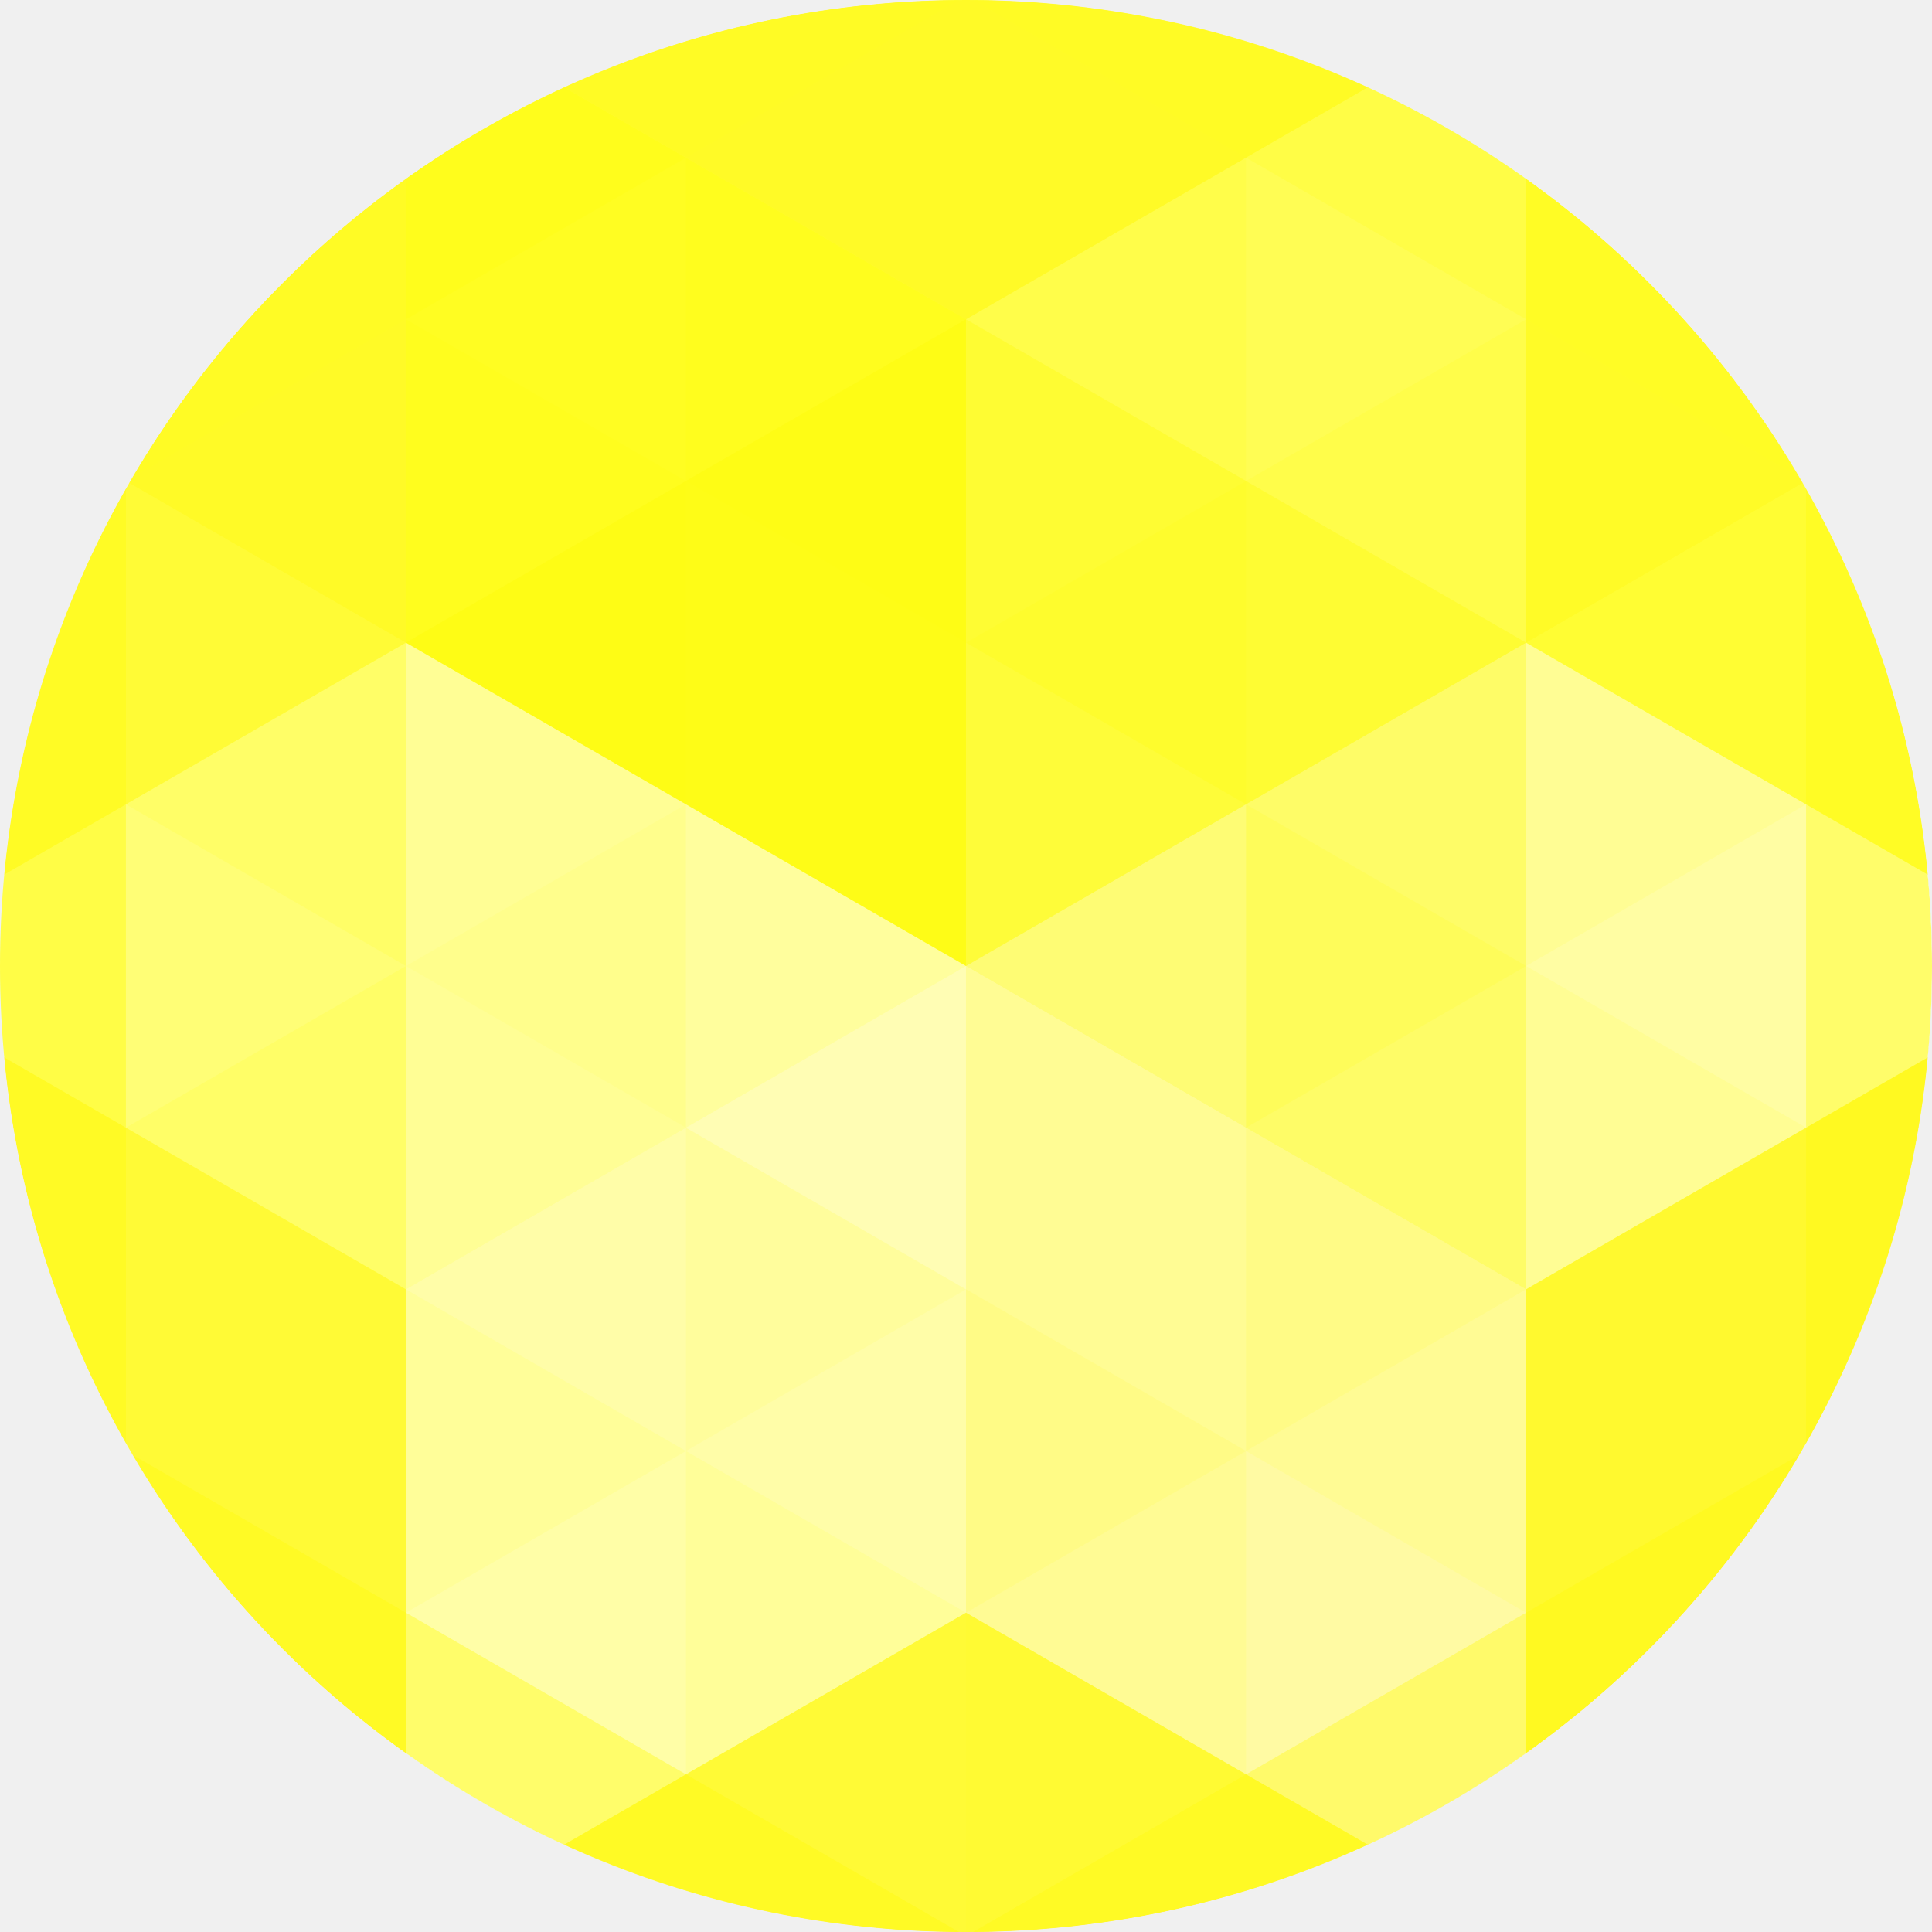
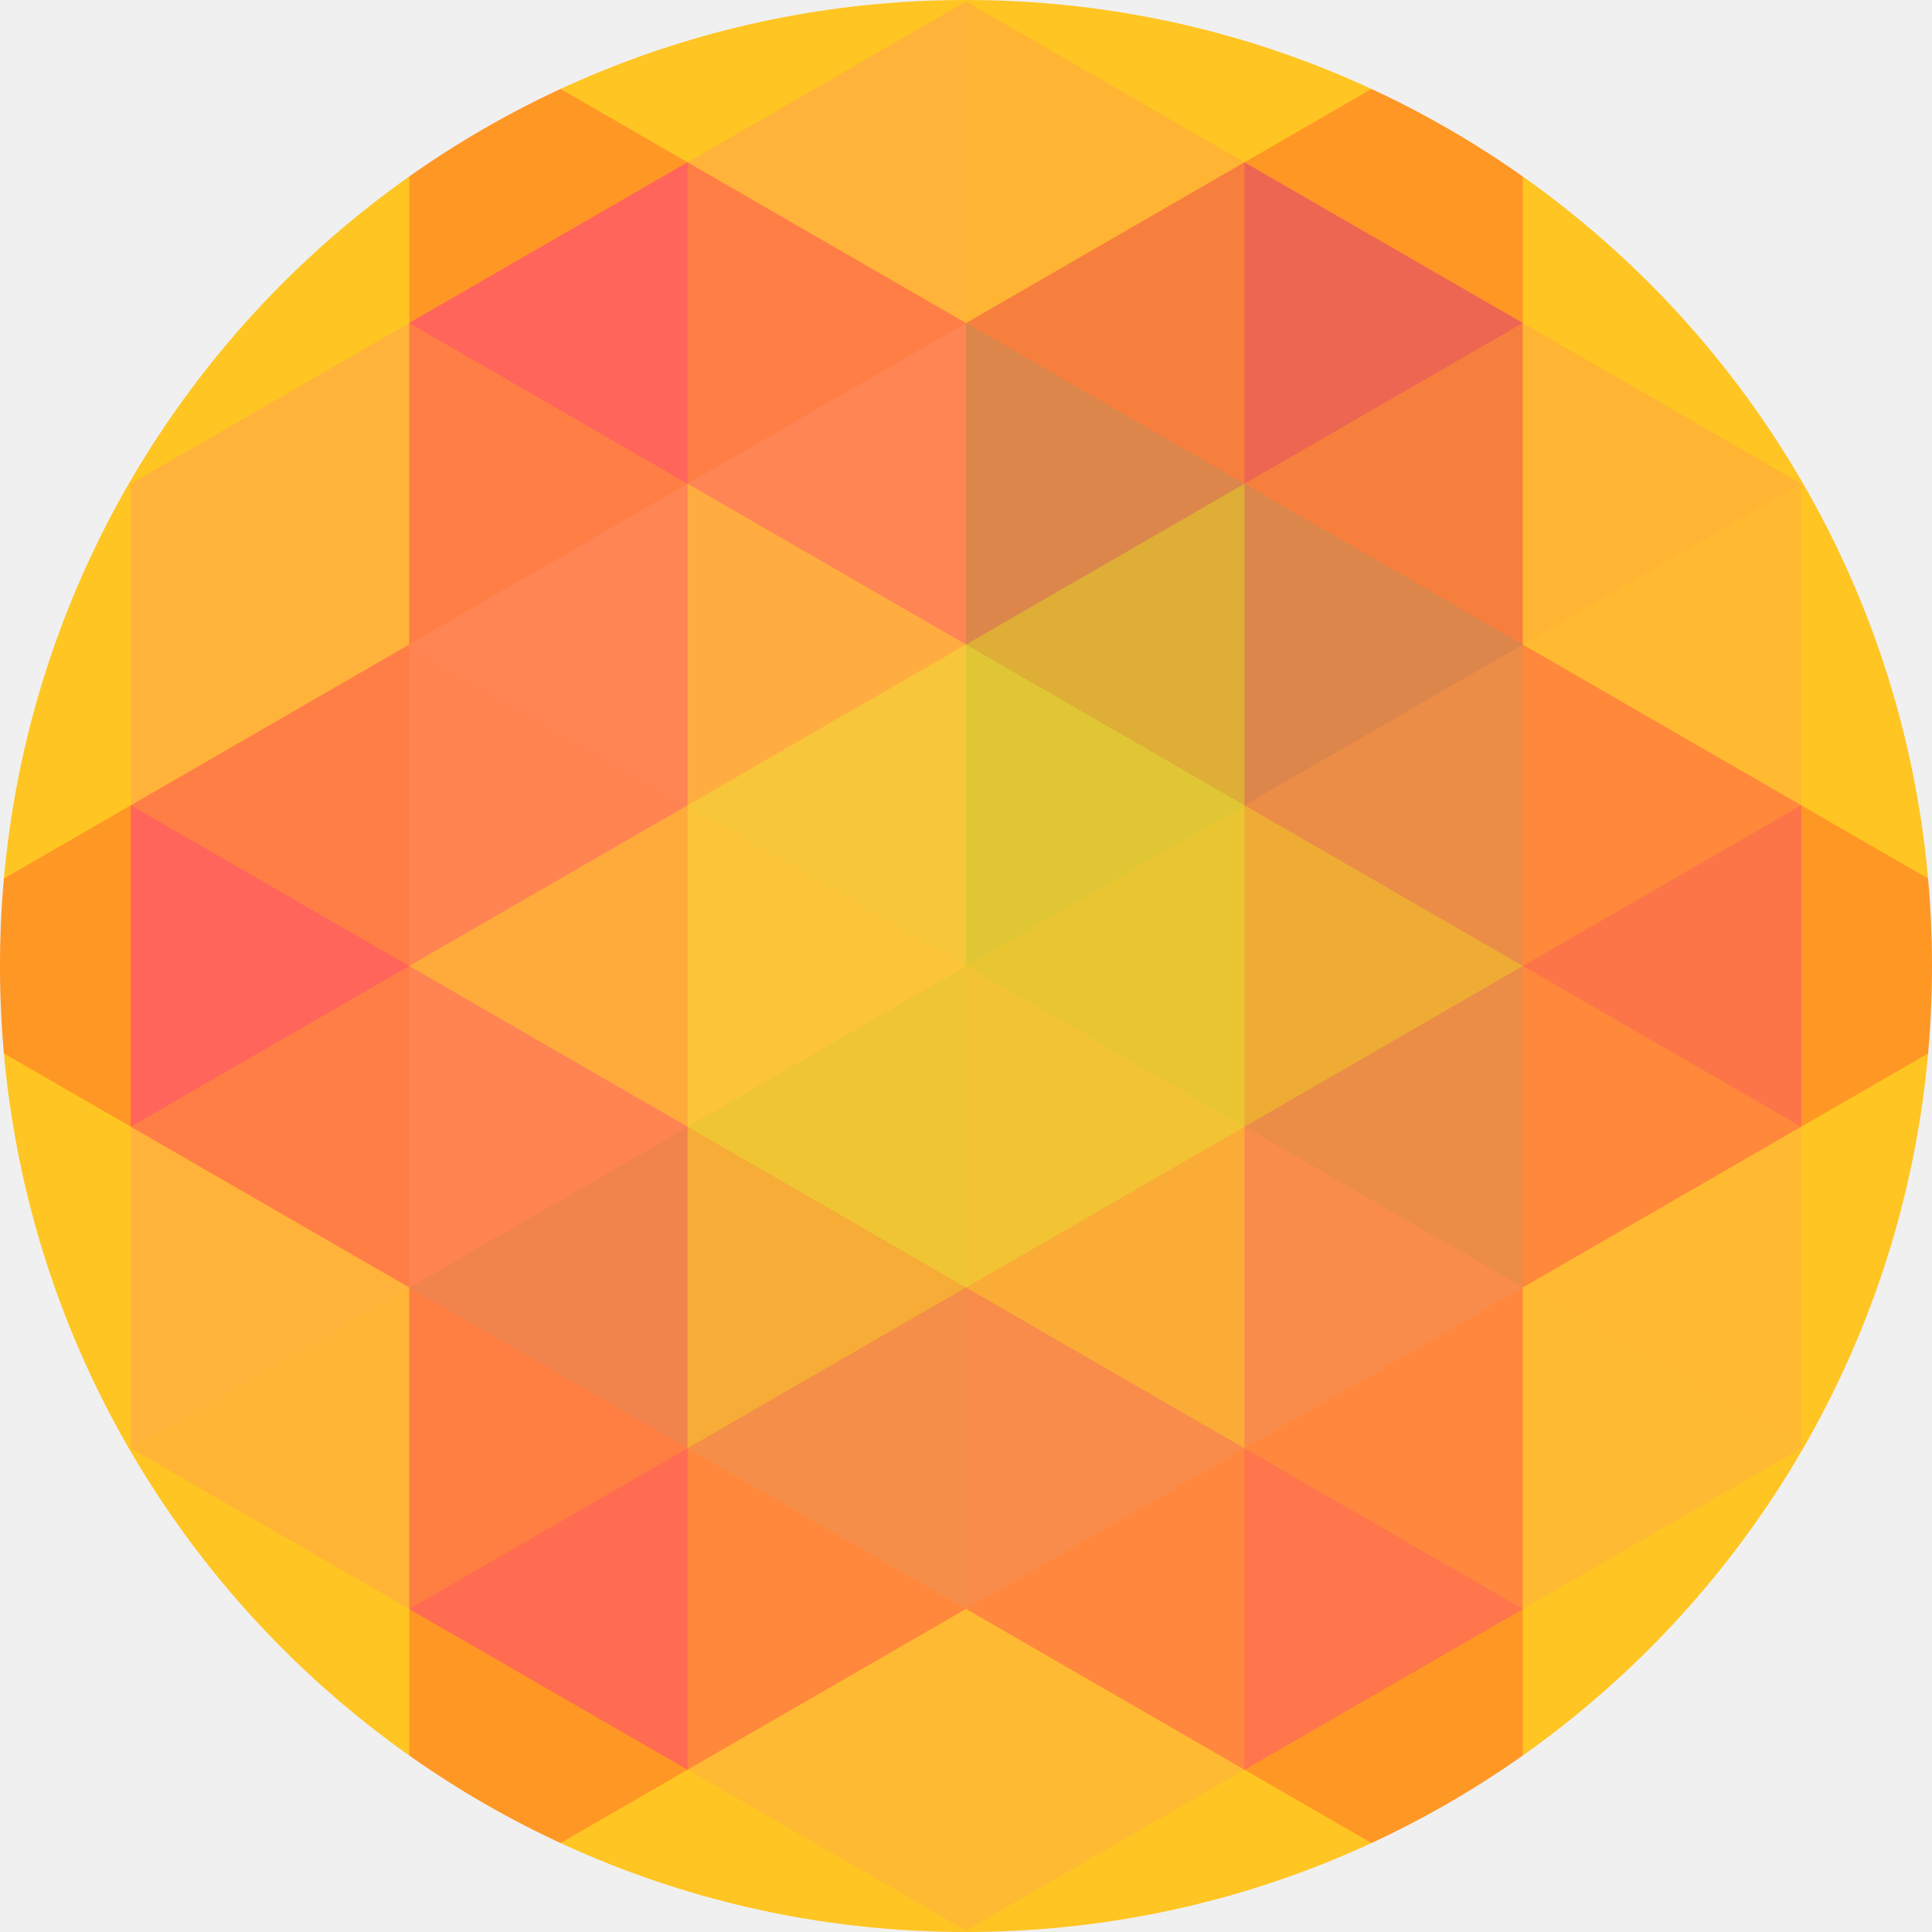
- <svg xmlns="http://www.w3.org/2000/svg" id="svg8" version="1.1" viewBox="0 0 120 120" height="120mm" width="120mm">
+ <svg xmlns="http://www.w3.org/2000/svg" width="120mm" height="120mm" viewBox="0 0 120 120" version="1.1" id="svg8">
  <defs id="defs2">
-     <clipPath id="clipPath992" clipPathUnits="userSpaceOnUse">
-       <circle r="89.625" cy="-111.116" cx="297.877" id="circle994" style="opacity:0.84;fill:none;fill-opacity:0.305;stroke:#ffffff;stroke-width:0.099;stroke-miterlimit:10.433;stroke-opacity:1;stop-color:#000000" />
+     <clipPath clipPathUnits="userSpaceOnUse" id="clipPath992">
+       <circle style="opacity:0.84;fill:none;fill-opacity:0.305;stroke:#ffffff;stroke-width:0.099;stroke-miterlimit:10.433;stroke-opacity:1;stop-color:#000000" id="circle994" cx="297.877" cy="-111.116" r="89.625" />
    </clipPath>
+     <clipPath id="clipPath1988" clipPathUnits="userSpaceOnUse">
+       <circle transform="scale(-1)" cy="-123.803" cx="-104.799" id="circle1990" style="opacity:1;fill:none;fill-opacity:1;stroke:#000000;stroke-width:0.097;stroke-miterlimit:10.433;stroke-opacity:1;stop-color:#000000" r="60.349" />
+     </clipPath>
+     <filter id="filter2110" style="color-interpolation-filters:sRGB">
+       <feColorMatrix id="feColorMatrix2106" result="color1" values="342" type="hueRotate" />
+       <feColorMatrix id="feColorMatrix2108" result="color2" values="1" type="saturate" />
+     </filter>
  </defs>
-   <g transform="translate(-44.79902,-63.80281)" id="layer1">
-     <circle r="60" cy="123.803" cx="104.799" id="path1204" style="opacity:1;fill:#fffb47;fill-opacity:1;stroke:none;stroke-width:0.101;stroke-miterlimit:10.433;stroke-opacity:1;stop-color:#000000" />
-     <g transform="matrix(0.3347295,0.5797685,-0.5797685,0.3347295,-59.33103,-11.70313)" clip-path="url(#clipPath992)" id="g988">
-       <path style="mix-blend-mode:overlay;fill:#fffdfd;fill-opacity:0.23;stroke:none;stroke-width:0.265px;stroke-linecap:butt;stroke-linejoin:miter;stroke-opacity:1" d="m 297.877,-201.116 77.942,45 v 90 l -77.942,-45 z" id="path853" />
-       <path style="mix-blend-mode:overlay;fill:#2c8af7;fill-opacity:0.3;stroke:none;stroke-width:0.265px;stroke-linecap:butt;stroke-linejoin:miter;stroke-opacity:1" d="m 245.916,-111.116 51.962,-30 51.962,30 -51.962,30 z" id="path837" />
-       <path style="mix-blend-mode:overlay;fill:#08da7c;fill-opacity:0.694;stroke:none;stroke-width:0.265px;stroke-linecap:butt;stroke-linejoin:miter;stroke-opacity:1" d="m 297.877,-111.116 v -60 l -51.962,-30 v 60 z" id="path839" />
-       <path style="mix-blend-mode:overlay;fill:#08d0da;fill-opacity:0.694;stroke:none;stroke-width:0.265px;stroke-linecap:butt;stroke-linejoin:miter;stroke-opacity:1" d="m 297.877,-111.116 v -60 l 51.962,-30 v 60 z" id="path841" />
-       <path style="mix-blend-mode:overlay;fill:#0866da;fill-opacity:0.695;stroke:none;stroke-width:0.265px;stroke-linecap:butt;stroke-linejoin:miter;stroke-opacity:1" d="m 297.877,-111.116 51.962,30 51.962,-30 -51.962,-30 z" id="path843" />
-       <path style="mix-blend-mode:overlay;fill:#08d0da;fill-opacity:0.694;stroke:none;stroke-width:0.265px;stroke-linecap:butt;stroke-linejoin:miter;stroke-opacity:1" d="m 297.877,-111.116 v 60 l 51.962,30 v -60 z" id="path845" />
-       <path style="mix-blend-mode:overlay;fill:#08da7c;fill-opacity:0.694;stroke:none;stroke-width:0.265px;stroke-linecap:butt;stroke-linejoin:miter;stroke-opacity:1" d="m 297.877,-111.116 -51.962,30 v 60 l 51.962,-30 z" id="path847" />
-       <path style="mix-blend-mode:overlay;fill:#08da12;fill-opacity:0.694;stroke:none;stroke-width:0.265px;stroke-linecap:butt;stroke-linejoin:miter;stroke-opacity:1" d="m 297.877,-111.116 -51.962,-30 -51.962,30 51.962,30 z" id="path849" />
-       <path style="mix-blend-mode:overlay;fill:#e2e2e2;fill-opacity:0.372;stroke:none;stroke-width:0.265px;stroke-linecap:butt;stroke-linejoin:miter;stroke-opacity:1" d="m 219.935,-66.116 77.942,45 77.942,-45 -77.942,-45 z" id="path855" />
-       <path style="mix-blend-mode:overlay;fill:#ffa100;fill-opacity:0.481;stroke:none;stroke-width:0.265px;stroke-linecap:butt;stroke-linejoin:miter;stroke-opacity:1" d="m 193.954,-171.116 v 60 l 51.962,-30 v -60 z" id="path860" />
-       <path style="mix-blend-mode:overlay;fill:#ffcc00;fill-opacity:0.481;stroke:none;stroke-width:0.265px;stroke-linecap:butt;stroke-linejoin:miter;stroke-opacity:1" d="m 245.916,-201.116 51.962,-30 51.962,30 -51.962,30 z" id="path862" />
-       <path style="mix-blend-mode:overlay;fill:#ff0008;fill-opacity:0.562;stroke:none;stroke-width:0.265px;stroke-linecap:butt;stroke-linejoin:miter;stroke-opacity:1" d="m 349.839,-201.116 51.962,30 v 60 l -51.962,-30 z" id="path864" />
-       <path style="mix-blend-mode:overlay;fill:#ff2200;fill-opacity:0.481;stroke:none;stroke-width:0.265px;stroke-linecap:butt;stroke-linejoin:miter;stroke-opacity:1" d="m 401.8,-111.116 c 0,0 0,60 0,60 l -51.962,30 v -60 z" id="path866" />
-       <path style="mix-blend-mode:overlay;fill:#ff4d00;fill-opacity:0.481;stroke:none;stroke-width:0.265px;stroke-linecap:butt;stroke-linejoin:miter;stroke-opacity:1" d="M 349.839,-21.116 297.877,8.884 245.916,-21.116 297.877,-51.116 Z" id="path868" />
-       <path style="mix-blend-mode:overlay;fill:#ff7700;fill-opacity:0.481;stroke:none;stroke-width:0.265px;stroke-linecap:butt;stroke-linejoin:miter;stroke-opacity:1" d="m 193.954,-111.116 51.962,30 v 60 L 193.954,-51.116 Z" id="path870" />
-       <path style="mix-blend-mode:overlay;fill:#202020;fill-opacity:0.105;stroke:none;stroke-width:0.265px;stroke-linecap:butt;stroke-linejoin:miter;stroke-opacity:1" d="m 219.935,-156.116 v 90 l 77.942,-45 v -90 z" id="path851" />
-       <path style="mix-blend-mode:overlay;fill:#fd00cc;fill-opacity:0.23;stroke:none;stroke-width:0.265px;stroke-linecap:butt;stroke-linejoin:miter;stroke-opacity:1" d="m 297.877,-201.116 -51.962,30 51.962,30 51.962,-30 z" id="path872" />
-       <path style="mix-blend-mode:overlay;fill:#fd00cc;fill-opacity:0.23;stroke:none;stroke-width:0.265px;stroke-linecap:butt;stroke-linejoin:miter;stroke-opacity:1" d="m 375.82,-156.116 v 60 L 323.858,-126.116 v -60 z" id="path874" />
-       <path style="mix-blend-mode:overlay;fill:#fd00cc;fill-opacity:0.23;stroke:none;stroke-width:0.265px;stroke-linecap:butt;stroke-linejoin:miter;stroke-opacity:1" d="m 375.82,-126.116 v 60 L 323.858,-36.116 v -60 z" id="path876" />
-       <path style="mix-blend-mode:overlay;fill:#fd00cc;fill-opacity:0.23;stroke:none;stroke-width:0.265px;stroke-linecap:butt;stroke-linejoin:miter;stroke-opacity:1" d="m 297.877,-21.116 51.962,-30 -51.962,-30 -51.962,30 z" id="path878" />
-       <path style="mix-blend-mode:overlay;fill:#fd00cc;fill-opacity:0.23;stroke:none;stroke-width:0.265px;stroke-linecap:butt;stroke-linejoin:miter;stroke-opacity:1" d="m 219.935,-66.116 51.962,30 v -60 l -51.962,-30 z" id="path880" />
-       <path style="mix-blend-mode:overlay;fill:#fd00cc;fill-opacity:0.23;stroke:none;stroke-width:0.265px;stroke-linecap:butt;stroke-linejoin:miter;stroke-opacity:1" d="m 219.935,-156.116 v 60 l 51.962,-30 v -60 z" id="path882" />
-       <path style="fill:#fdfa00;fill-opacity:0.305;stroke:none;stroke-width:0.265px;stroke-linecap:butt;stroke-linejoin:miter;stroke-opacity:1" d="m 245.916,-141.116 51.962,-30 v 60 z" id="path884" />
-       <path style="fill:#fdfa00;fill-opacity:0.305;stroke:none;stroke-width:0.265px;stroke-linecap:butt;stroke-linejoin:miter;stroke-opacity:1" d="m 297.877,-171.116 51.962,30 -51.962,30 z" id="path886" />
-       <path style="fill:#fffe66;fill-opacity:0.305;stroke:none;stroke-width:0.265px;stroke-linecap:butt;stroke-linejoin:miter;stroke-opacity:1" d="m 349.839,-141.116 v 60 l -51.962,-30 z" id="path888" />
-       <path style="fill:#fffecc;fill-opacity:0.305;stroke:none;stroke-width:0.265px;stroke-linecap:butt;stroke-linejoin:miter;stroke-opacity:1" d="m 297.877,-111.116 v 60 l 51.962,-30 z" id="path890" />
-       <path style="fill:#ffffff;fill-opacity:0.305;stroke:none;stroke-width:0.265px;stroke-linecap:butt;stroke-linejoin:miter;stroke-opacity:1" d="m 297.877,-111.116 -51.962,30 51.962,30 z" id="path892" />
-       <path style="fill:#fdfa00;fill-opacity:0.305;stroke:none;stroke-width:0.265px;stroke-linecap:butt;stroke-linejoin:miter;stroke-opacity:1" d="m 297.877,-111.116 -51.962,-30 v 60 z" id="path894" />
+   <g id="layer1" transform="translate(-44.79902,-63.80281)">
+     <g style="filter:url(#filter2110)" transform="matrix(0.9942241,0,0,0.9942241,0.6053032,0.7150663)" clip-path="url(#clipPath1988)" id="g1980">
+       <ellipse style="opacity:1;fill:#f6cc00;fill-opacity:1;stroke:none;stroke-width:0.219;stroke-miterlimit:10.433;stroke-opacity:0.29;stop-color:#000000" id="path1663" cx="-106.908" cy="-130.76" rx="137.492" ry="133.56" transform="scale(-1)" />
+       <path id="path851" d="M 104.799,63.551 52.62,93.677 104.799,123.803 156.978,93.677 Z" style="opacity:0.492;mix-blend-mode:normal;fill:#ffed1d;fill-opacity:0.42;stroke:none;stroke-width:0.177px;stroke-linecap:butt;stroke-linejoin:miter;stroke-opacity:1" />
+       <path id="path884" d="m 104.799,83.635 34.786,20.084 -34.786,20.084 z" style="opacity:0.492;mix-blend-mode:normal;fill:#03fffc;fill-opacity:0.42;stroke:none;stroke-width:0.177px;stroke-linecap:butt;stroke-linejoin:miter;stroke-opacity:1" />
+       <path id="path886" d="m 139.585,103.719 v 40.168 L 104.799,123.803 Z" style="opacity:0.492;mix-blend-mode:normal;fill:#03fffc;fill-opacity:0.42;stroke:none;stroke-width:0.177px;stroke-linecap:butt;stroke-linejoin:miter;stroke-opacity:1" />
+       <path id="path888" d="m 139.585,143.887 -34.786,20.084 1e-5,-40.168 z" style="opacity:0.492;mix-blend-mode:normal;fill:#03fffc;fill-opacity:0.42;stroke:none;stroke-width:0.177px;stroke-linecap:butt;stroke-linejoin:miter;stroke-opacity:1" />
+       <path id="path890" d="m 104.799,123.803 -34.786,20.084 34.786,20.084 z" style="opacity:0.492;mix-blend-mode:normal;fill:#03fffc;fill-opacity:0.42;stroke:none;stroke-width:0.177px;stroke-linecap:butt;stroke-linejoin:miter;stroke-opacity:1" />
+       <path id="path892" d="m 104.799,123.803 -34.786,-20.084 -2e-6,40.168 z" style="opacity:0.492;mix-blend-mode:normal;fill:#03fffc;fill-opacity:0.42;stroke:none;stroke-width:0.177px;stroke-linecap:butt;stroke-linejoin:miter;stroke-opacity:1" />
+       <path id="path894" d="M 104.799,123.803 V 83.635 L 70.013,103.719 Z" style="opacity:0.492;mix-blend-mode:normal;fill:#03fffc;fill-opacity:0.42;stroke:none;stroke-width:0.177px;stroke-linecap:butt;stroke-linejoin:miter;stroke-opacity:1" />
+       <path id="path872" d="M 156.978,93.677 122.192,73.593 v 40.168 l 34.786,20.084 z" style="opacity:0.781;mix-blend-mode:normal;fill:#ff0c6c;fill-opacity:0.42;stroke:none;stroke-width:0.177px;stroke-linecap:butt;stroke-linejoin:miter;stroke-opacity:1" />
+       <path id="path874" d="m 156.978,153.928 -34.786,20.084 v -40.168 l 34.786,-20.084 z" style="opacity:0.781;mix-blend-mode:normal;fill:#ff0c6c;fill-opacity:0.42;stroke:none;stroke-width:0.177px;stroke-linecap:butt;stroke-linejoin:miter;stroke-opacity:1" />
+       <path id="path876" d="M 139.585,163.97 104.799,184.054 70.013,163.97 104.799,143.887 Z" style="opacity:0.781;mix-blend-mode:normal;fill:#ff0c6c;fill-opacity:0.42;stroke:none;stroke-width:0.177px;stroke-linecap:butt;stroke-linejoin:miter;stroke-opacity:1" />
+       <path id="path855" d="m 52.62,93.677 -2e-6,60.251 52.179,30.126 1e-5,-60.251 z" style="opacity:0.492;mix-blend-mode:normal;fill:#ffed1d;fill-opacity:0.42;stroke:none;stroke-width:0.177px;stroke-linecap:butt;stroke-linejoin:miter;stroke-opacity:1" />
+       <path id="path878" d="m 52.62,153.928 34.786,20.084 10e-7,-40.168 -34.786,-20.084 z" style="opacity:0.781;mix-blend-mode:normal;fill:#ff0c6c;fill-opacity:0.42;stroke:none;stroke-width:0.177px;stroke-linecap:butt;stroke-linejoin:miter;stroke-opacity:1" />
+       <path id="path880" d="m 52.62,93.677 -2e-6,40.168 34.786,-20.084 4e-6,-40.168 z" style="opacity:0.781;mix-blend-mode:normal;fill:#ff0c6c;fill-opacity:0.42;stroke:none;stroke-width:0.177px;stroke-linecap:butt;stroke-linejoin:miter;stroke-opacity:1" />
+       <path id="path882" d="M 104.799,63.551 70.013,83.635 104.799,103.719 139.585,83.635 Z" style="opacity:0.781;mix-blend-mode:normal;fill:#ff0c6c;fill-opacity:0.42;stroke:none;stroke-width:0.177px;stroke-linecap:butt;stroke-linejoin:miter;stroke-opacity:1" />
+       <path id="path851-3-6" d="m 104.799,184.054 52.179,-30.126 -52.179,-30.126 -52.179,30.126 z" style="opacity:0.492;mix-blend-mode:normal;fill:#79ff1d;fill-opacity:0.42;stroke:none;stroke-width:0.177px;stroke-linecap:butt;stroke-linejoin:miter;stroke-opacity:1" />
+       <path style="opacity:0.492;mix-blend-mode:normal;fill:#f4ff1d;fill-opacity:0.42;stroke:none;stroke-width:0.177px;stroke-linecap:butt;stroke-linejoin:miter;stroke-opacity:1" d="m 52.62,93.677 -10e-6,60.251 52.179,-30.126 10e-6,-60.251 z" id="path851-3-6-7" />
+       <path style="opacity:0.492;mix-blend-mode:normal;fill:#1dff1e;fill-opacity:0.42;stroke:none;stroke-width:0.177px;stroke-linecap:butt;stroke-linejoin:miter;stroke-opacity:1" d="m 156.978,93.677 -52.179,-30.126 1e-5,60.251 52.179,30.126 z" id="path851-3" />
+       <path id="path853" d="m 156.978,93.677 v 60.251 l -52.179,30.126 1e-5,-60.251 z" style="opacity:0.492;mix-blend-mode:normal;fill:#ffed1d;fill-opacity:0.42;stroke:none;stroke-width:0.177px;stroke-linecap:butt;stroke-linejoin:miter;stroke-opacity:1" />
+       <path id="path839" d="m 104.799,123.803 34.786,-20.084 V 63.551 l -34.786,20.084 z" style="opacity:0.492;mix-blend-mode:normal;fill:#ff1d1d;fill-opacity:0.42;stroke:none;stroke-width:0.177px;stroke-linecap:butt;stroke-linejoin:miter;stroke-opacity:1" />
+       <path id="path841" d="m 104.799,123.803 34.786,-20.084 34.786,20.084 -34.786,20.084 z" style="opacity:0.492;mix-blend-mode:normal;fill:#ff1d1d;fill-opacity:0.42;stroke:none;stroke-width:0.177px;stroke-linecap:butt;stroke-linejoin:miter;stroke-opacity:1" />
+       <path id="path843" d="m 104.799,123.803 -1e-5,40.168 34.786,20.084 -1e-5,-40.168 z" style="opacity:0.492;mix-blend-mode:normal;fill:#ff1d1d;fill-opacity:0.42;stroke:none;stroke-width:0.177px;stroke-linecap:butt;stroke-linejoin:miter;stroke-opacity:1" />
+       <path id="path845" d="m 104.799,123.803 -34.786,20.084 v 40.168 l 34.786,-20.084 z" style="opacity:0.492;mix-blend-mode:normal;fill:#ff1d1d;fill-opacity:0.42;stroke:none;stroke-width:0.177px;stroke-linecap:butt;stroke-linejoin:miter;stroke-opacity:1" />
+       <path id="path847" d="m 104.799,123.803 -34.786,-20.084 -34.786,20.084 34.786,20.084 z" style="opacity:0.492;mix-blend-mode:normal;fill:#ff1d1d;fill-opacity:0.42;stroke:none;stroke-width:0.177px;stroke-linecap:butt;stroke-linejoin:miter;stroke-opacity:1" />
+       <path id="path849" d="M 104.799,123.803 V 83.635 l -34.786,-20.084 -4e-6,40.168 z" style="opacity:0.492;mix-blend-mode:normal;fill:#ff1d1d;fill-opacity:0.42;stroke:none;stroke-width:0.177px;stroke-linecap:butt;stroke-linejoin:miter;stroke-opacity:1" />
+       <g id="g1671">
+         <path style="opacity:1;mix-blend-mode:normal;fill:#ffed1d;fill-opacity:0.42;stroke:none;stroke-width:0.177px;stroke-linecap:butt;stroke-linejoin:miter;stroke-opacity:1" d="M 104.799,43.468 70.013,63.551 104.799,83.635 139.585,63.551 Z" id="path860" />
+         <path style="opacity:1;mix-blend-mode:normal;fill:#ffed1d;fill-opacity:0.42;stroke:none;stroke-width:0.177px;stroke-linecap:butt;stroke-linejoin:miter;stroke-opacity:1" d="m 139.585,63.551 34.786,20.084 V 123.803 l -34.786,-20.084 z" id="path862" />
+         <path style="opacity:1;mix-blend-mode:normal;fill:#ffed1d;fill-opacity:0.42;stroke:none;stroke-width:0.177px;stroke-linecap:butt;stroke-linejoin:miter;stroke-opacity:1" d="m 174.371,123.803 1e-5,40.168 -34.786,20.084 -1e-5,-40.168 z" id="path864" />
+         <path style="opacity:1;mix-blend-mode:normal;fill:#ffed1d;fill-opacity:0.42;stroke:none;stroke-width:0.177px;stroke-linecap:butt;stroke-linejoin:miter;stroke-opacity:1" d="m 139.585,184.054 c 0,0 -34.786,20.084 -34.786,20.084 L 70.013,184.054 104.799,163.97 Z" id="path866" />
+         <path style="opacity:1;mix-blend-mode:normal;fill:#ffed1d;fill-opacity:0.42;stroke:none;stroke-width:0.177px;stroke-linecap:butt;stroke-linejoin:miter;stroke-opacity:1" d="m 70.013,184.054 -34.786,-20.084 10e-7,-40.168 34.786,20.084 z" id="path868" />
+         <path style="opacity:1;mix-blend-mode:normal;fill:#ffed1d;fill-opacity:0.42;stroke:none;stroke-width:0.177px;stroke-linecap:butt;stroke-linejoin:miter;stroke-opacity:1" d="m 70.013,63.551 -4e-6,40.168 -34.786,20.084 1e-6,-40.168 z" id="path870" />
+       </g>
+       <path style="opacity:0.871;mix-blend-mode:normal;fill:#acff37;fill-opacity:0.42;stroke:none;stroke-width:0.265px;stroke-linecap:butt;stroke-linejoin:miter;stroke-opacity:1" d="m 87.406,113.761 v 20.084 l 17.393,10.042 17.393,-10.042 v -20.084 l -17.393,-10.042 z" id="path1661" />
    </g>
  </g>
</svg>
